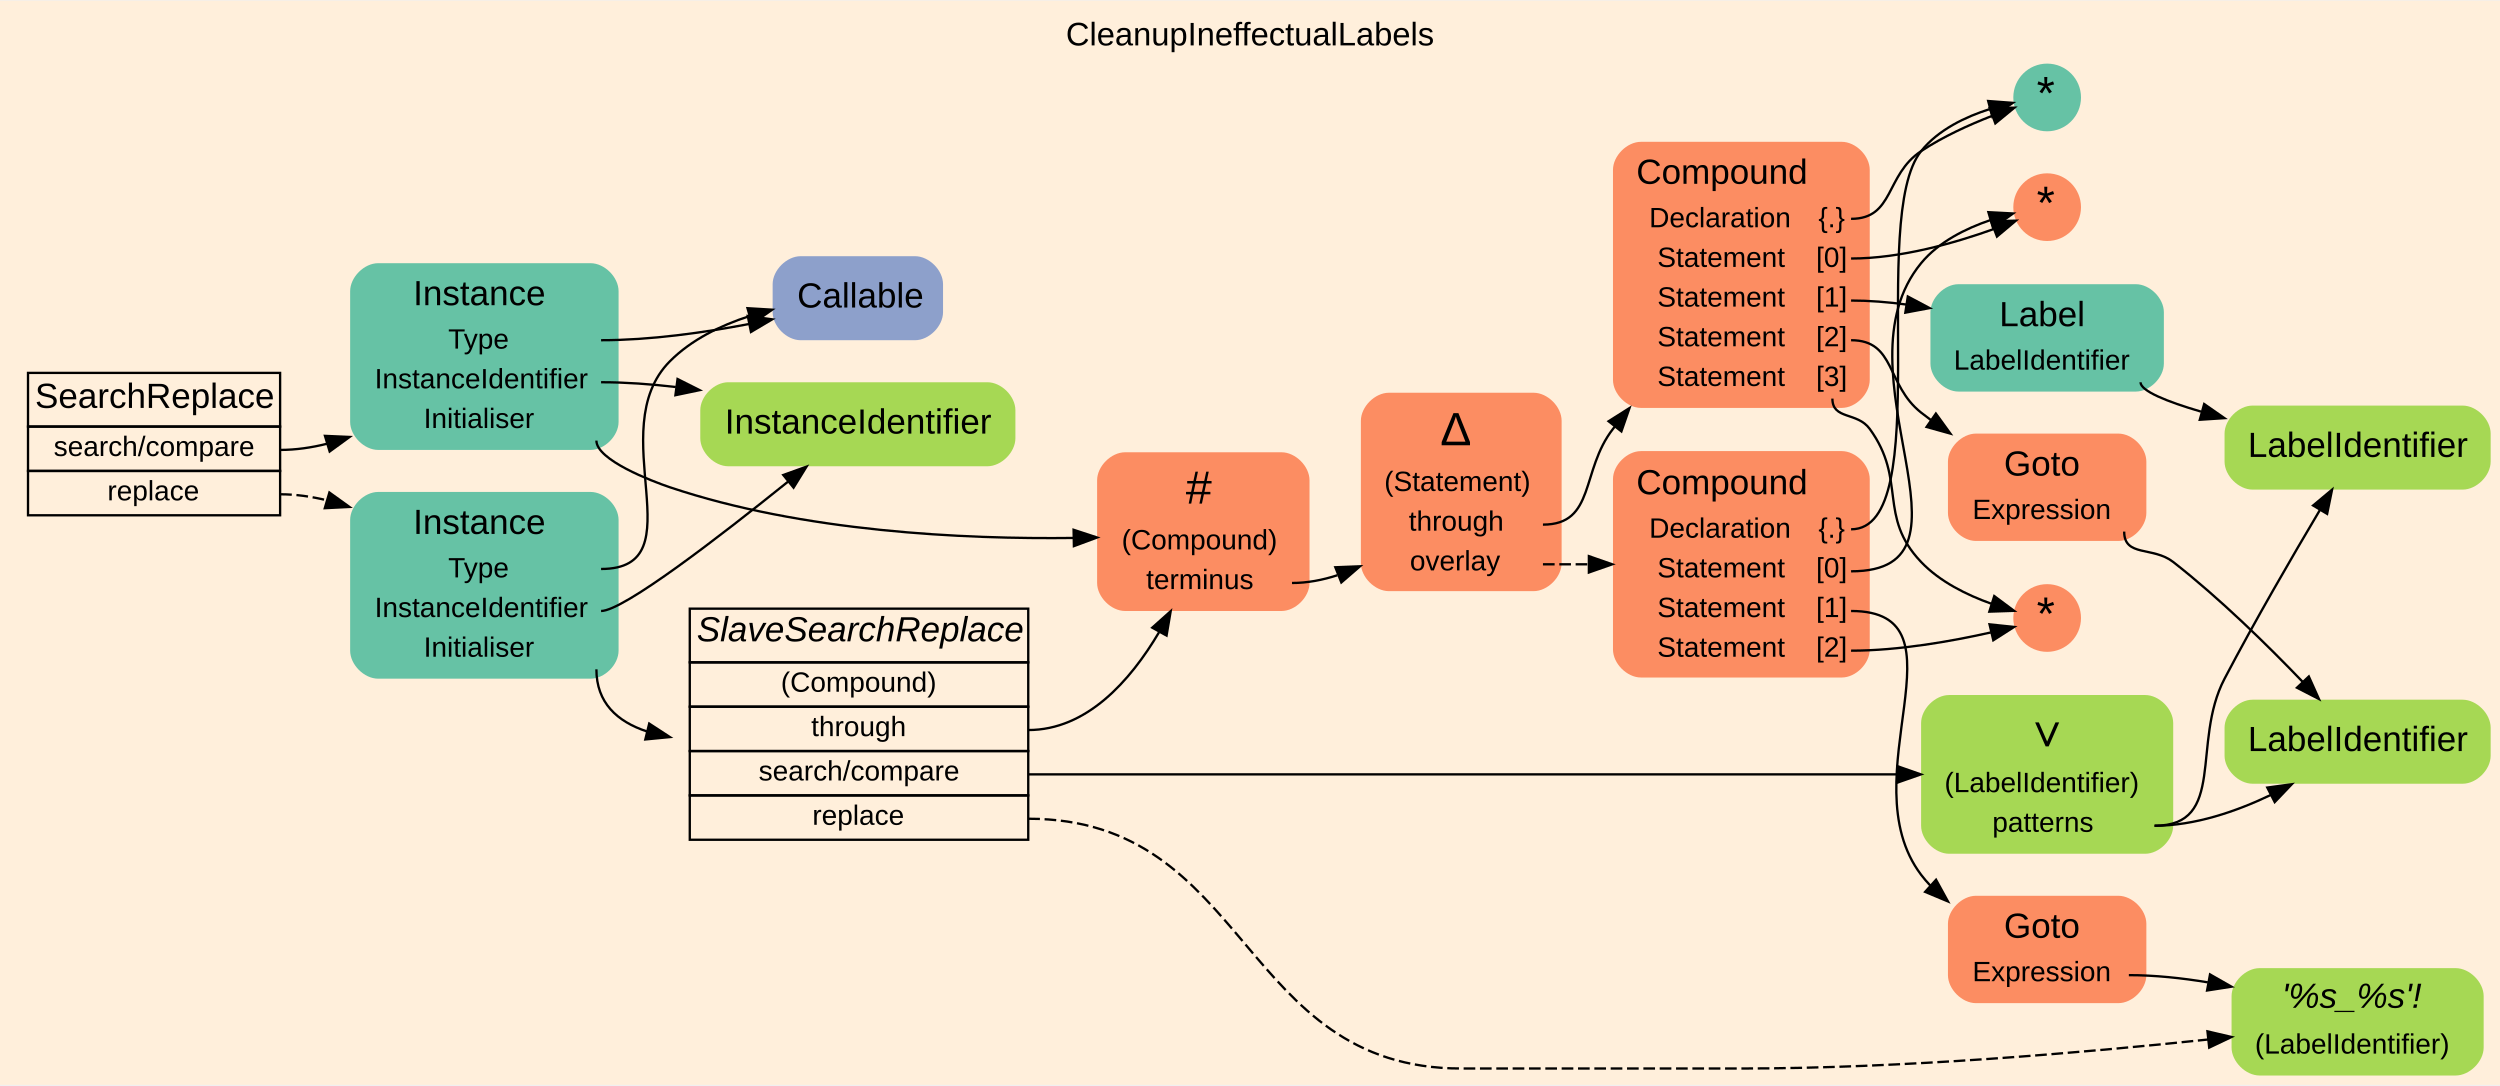
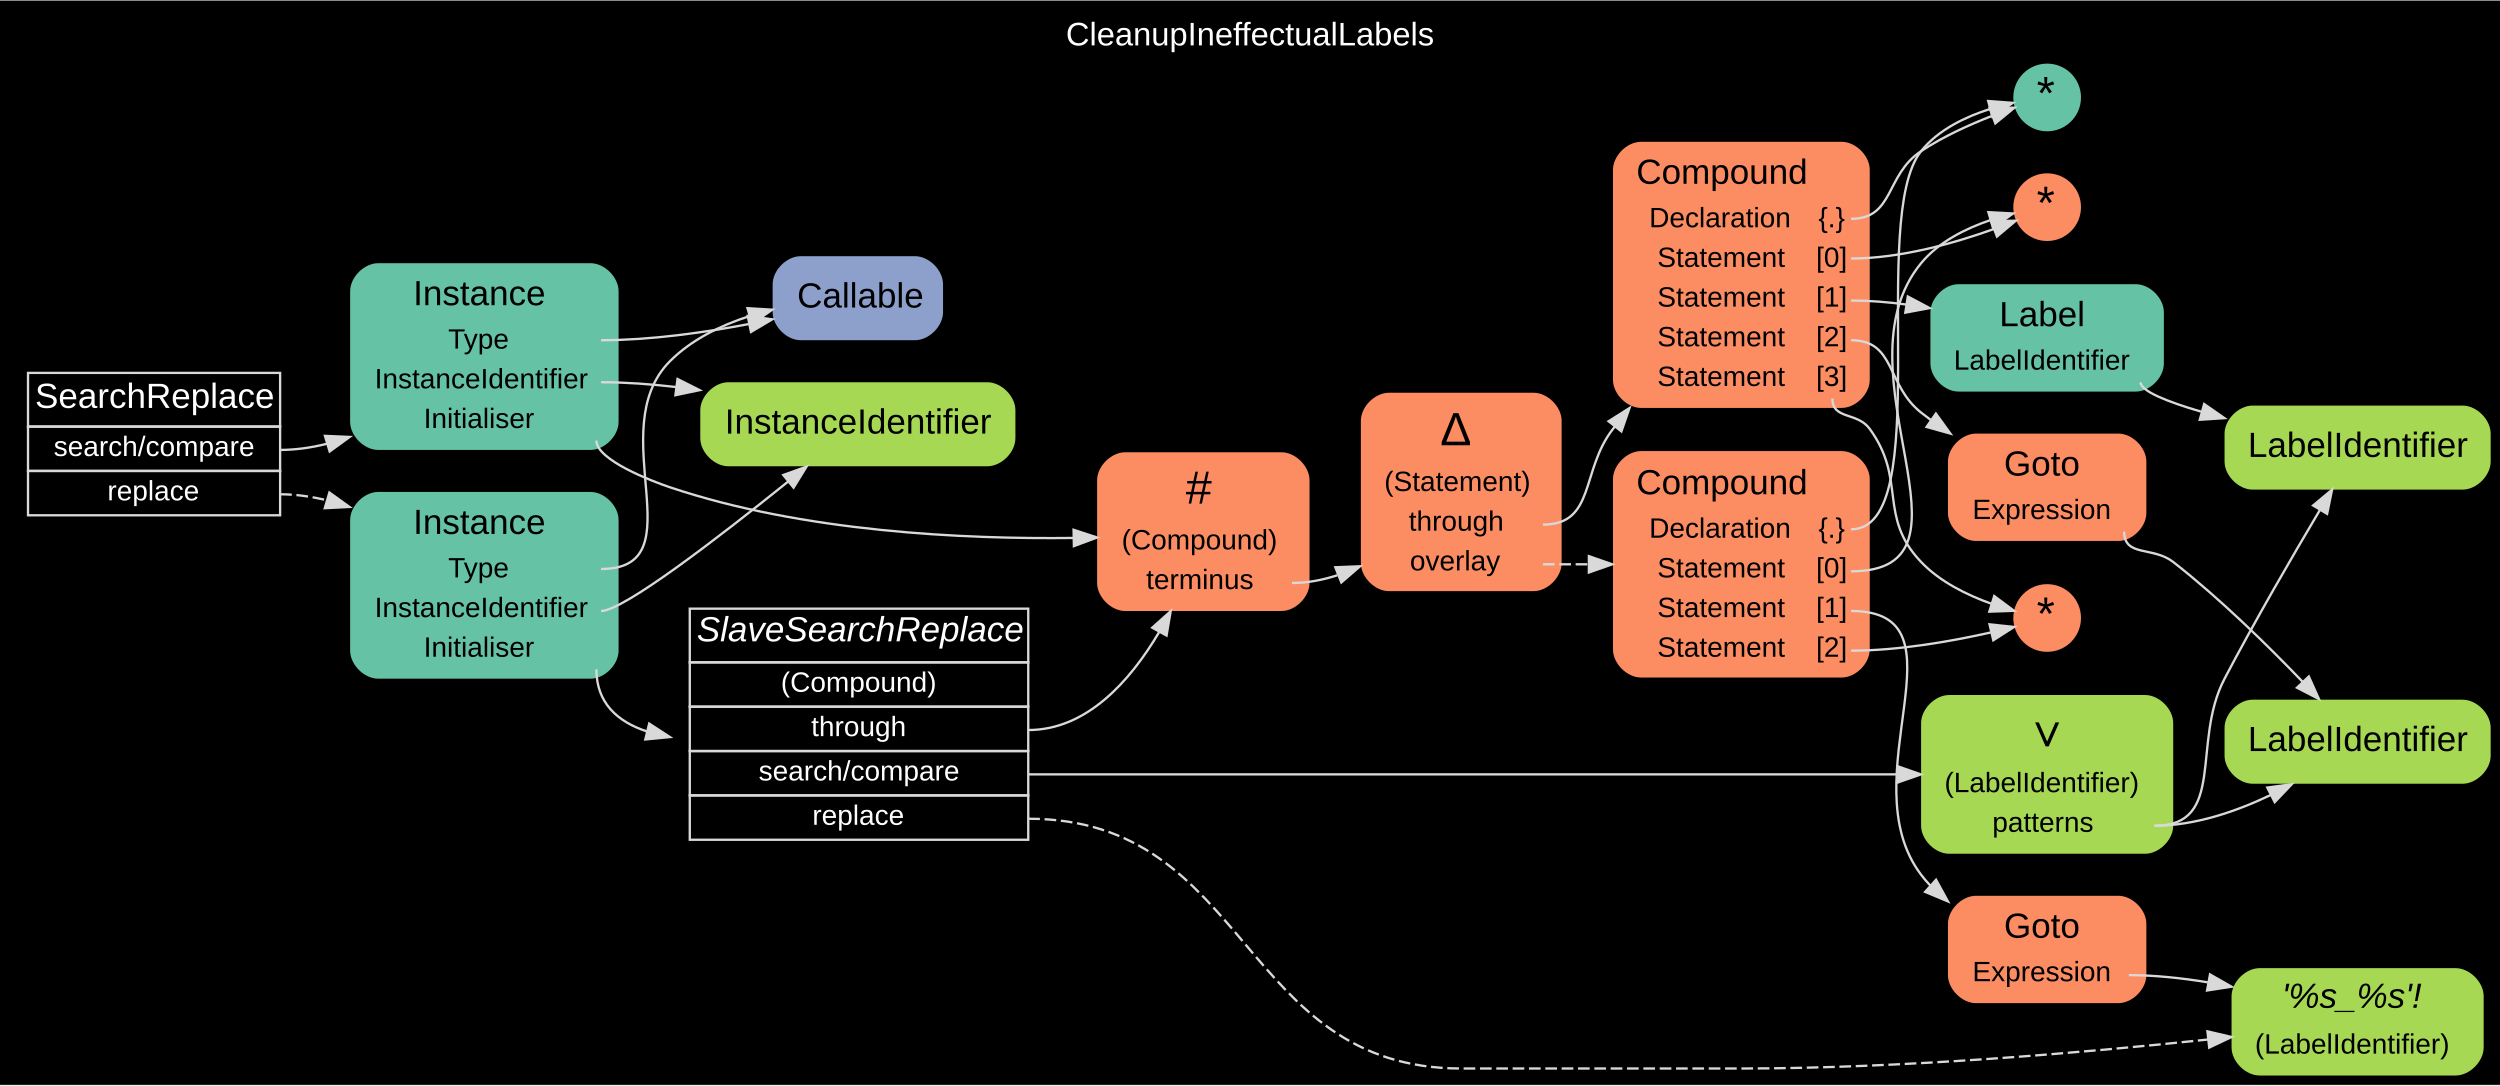
<svg xmlns="http://www.w3.org/2000/svg" width="1071pt" height="465pt" viewBox="0.00 0.00 1071.00 464.50">
  <g id="graph0" class="graph" transform="scale(1 1) rotate(0) translate(4 460.5)">
-     <polygon fill="#ffefdb" stroke="transparent" points="-4,4 -4,-460.5 1067,-460.5 1067,4 -4,4" />
-     <text text-anchor="middle" x="531.5" y="-441.3" font-family="Arial" font-size="14.00" fill="#000000">CleanupIneffectualLabels</text>
+     <polygon fill="#000000" stroke="transparent" points="-4,4 -4,-460.5 1067,-460.5 1067,4 -4,4" />
+     <text text-anchor="middle" x="531.5" y="-441.3" font-family="Arial" font-size="14.00" fill="#ffffff">CleanupIneffectualLabels</text>
    <g id="node1" class="node">
-       <polygon fill="#ffefdb" stroke="transparent" points="124,-305.5 0,-305.5 0,-236.5 124,-236.5 124,-305.5" />
-       <polygon fill="none" stroke="#000000" points="8,-278 8,-301 116,-301 116,-278 8,-278" />
-       <text text-anchor="start" x="11" y="-286" font-family="Arial" font-size="15.00" fill="#000000">SearchReplace</text>
-       <polygon fill="none" stroke="#000000" points="8,-259 8,-278 116,-278 116,-259 8,-259" />
-       <text text-anchor="start" x="19" y="-265.4" font-family="Arial" font-size="12.00" fill="#000000">search/compare</text>
-       <polygon fill="none" stroke="#000000" points="8,-240 8,-259 116,-259 116,-240 8,-240" />
-       <text text-anchor="start" x="42" y="-246.4" font-family="Arial" font-size="12.00" fill="#000000">replace</text>
+       <polygon fill="#000000" stroke="transparent" points="124,-305.5 0,-305.5 0,-236.5 124,-236.5 124,-305.5" />
+       <polygon fill="none" stroke="#d9d9d9" points="8,-278 8,-301 116,-301 116,-278 8,-278" />
+       <text text-anchor="start" x="11" y="-286" font-family="Arial" font-size="15.00" fill="#ffffff">SearchReplace</text>
+       <polygon fill="none" stroke="#d9d9d9" points="8,-259 8,-278 116,-278 116,-259 8,-259" />
+       <text text-anchor="start" x="19" y="-265.4" font-family="Arial" font-size="12.00" fill="#ffffff">search/compare</text>
+       <polygon fill="none" stroke="#d9d9d9" points="8,-240 8,-259 116,-259 116,-240 8,-240" />
+       <text text-anchor="start" x="42" y="-246.4" font-family="Arial" font-size="12.00" fill="#ffffff">replace</text>
    </g>
    <g id="node2" class="node">
      <path fill="#66c2a5" stroke="transparent" d="M249,-348C249,-348 158,-348 158,-348 152,-348 146,-342 146,-336 146,-336 146,-280 146,-280 146,-274 152,-268 158,-268 158,-268 249,-268 249,-268 255,-268 261,-274 261,-280 261,-280 261,-336 261,-336 261,-342 255,-348 249,-348" />
      <text text-anchor="start" x="173" y="-330" font-family="Arial" font-size="15.00" fill="#000000">Instance</text>
      <text text-anchor="start" x="188" y="-311.4" font-family="Arial" font-size="12.00" fill="#000000">Type</text>
      <text text-anchor="start" x="156.5" y="-294.4" font-family="Arial" font-size="12.00" fill="#000000">InstanceIdentifier</text>
      <text text-anchor="start" x="177.5" y="-277.4" font-family="Arial" font-size="12.00" fill="#000000">Initialiser</text>
    </g>
    <g id="edge1" class="edge">
-       <path fill="none" stroke="#000000" d="M116,-268C122.733,-268 129.516,-268.992 136.165,-270.663" />
-       <polygon fill="#000000" stroke="#000000" points="135.206,-274.03 145.79,-273.562 137.224,-267.327 135.206,-274.03" />
+       <path fill="none" stroke="#d9d9d9" d="M116,-268C122.733,-268 129.516,-268.992 136.165,-270.663" />
+       <polygon fill="#d9d9d9" stroke="#d9d9d9" points="135.206,-274.03 145.79,-273.562 137.224,-267.327 135.206,-274.03" />
    </g>
    <g id="node18" class="node">
      <path fill="#66c2a5" stroke="transparent" d="M249,-250C249,-250 158,-250 158,-250 152,-250 146,-244 146,-238 146,-238 146,-182 146,-182 146,-176 152,-170 158,-170 158,-170 249,-170 249,-170 255,-170 261,-176 261,-182 261,-182 261,-238 261,-238 261,-244 255,-250 249,-250" />
      <text text-anchor="start" x="173" y="-232" font-family="Arial" font-size="15.00" fill="#000000">Instance</text>
      <text text-anchor="start" x="188" y="-213.4" font-family="Arial" font-size="12.00" fill="#000000">Type</text>
      <text text-anchor="start" x="156.5" y="-196.4" font-family="Arial" font-size="12.00" fill="#000000">InstanceIdentifier</text>
      <text text-anchor="start" x="177.5" y="-179.4" font-family="Arial" font-size="12.00" fill="#000000">Initialiser</text>
    </g>
    <g id="edge2" class="edge">
-       <path fill="none" stroke="#000000" stroke-dasharray="5,2" d="M116,-249C122.705,-249 129.467,-248.033 136.104,-246.403" />
-       <polygon fill="#000000" stroke="#000000" points="137.108,-249.756 145.715,-243.577 135.134,-243.041 137.108,-249.756" />
+       <path fill="none" stroke="#d9d9d9" stroke-dasharray="5,2" d="M116,-249C122.705,-249 129.467,-248.033 136.104,-246.403" />
+       <polygon fill="#d9d9d9" stroke="#d9d9d9" points="137.108,-249.756 145.715,-243.577 135.134,-243.041 137.108,-249.756" />
    </g>
    <g id="node3" class="node">
      <path fill="#8da0cb" stroke="transparent" d="M388,-351C388,-351 339,-351 339,-351 333,-351 327,-345 327,-339 327,-339 327,-327 327,-327 327,-321 333,-315 339,-315 339,-315 388,-315 388,-315 394,-315 400,-321 400,-327 400,-327 400,-339 400,-339 400,-345 394,-351 388,-351" />
      <text text-anchor="start" x="337.5" y="-329" font-family="Arial" font-size="15.00" fill="#000000">Callable</text>
    </g>
    <g id="edge3" class="edge">
-       <path fill="none" stroke="#000000" d="M253.5,-315C274.51,-315 297.485,-318.238 316.979,-321.967" />
-       <polygon fill="#000000" stroke="#000000" points="316.333,-325.407 326.827,-323.947 317.714,-318.544 316.333,-325.407" />
+       <path fill="none" stroke="#d9d9d9" d="M253.5,-315C274.51,-315 297.485,-318.238 316.979,-321.967" />
+       <polygon fill="#d9d9d9" stroke="#d9d9d9" points="316.333,-325.407 326.827,-323.947 317.714,-318.544 316.333,-325.407" />
    </g>
    <g id="node4" class="node">
      <path fill="#a6d854" stroke="transparent" d="M419,-297C419,-297 308,-297 308,-297 302,-297 296,-291 296,-285 296,-285 296,-273 296,-273 296,-267 302,-261 308,-261 308,-261 419,-261 419,-261 425,-261 431,-267 431,-273 431,-273 431,-285 431,-285 431,-291 425,-297 419,-297" />
      <text text-anchor="start" x="306.5" y="-275" font-family="Arial" font-size="15.00" fill="#000000">InstanceIdentifier</text>
    </g>
    <g id="edge4" class="edge">
-       <path fill="none" stroke="#000000" d="M253.5,-297C263.912,-297 274.806,-296.205 285.52,-294.949" />
-       <polygon fill="#000000" stroke="#000000" points="286.254,-298.383 295.716,-293.614 285.346,-291.442 286.254,-298.383" />
+       <path fill="none" stroke="#d9d9d9" d="M253.5,-297C263.912,-297 274.806,-296.205 285.52,-294.949" />
+       <polygon fill="#d9d9d9" stroke="#d9d9d9" points="286.254,-298.383 295.716,-293.614 285.346,-291.442 286.254,-298.383" />
    </g>
    <g id="node5" class="node">
      <path fill="#fc8d62" stroke="transparent" d="M545,-267C545,-267 478,-267 478,-267 472,-267 466,-261 466,-255 466,-255 466,-211 466,-211 466,-205 472,-199 478,-199 478,-199 545,-199 545,-199 551,-199 557,-205 557,-211 557,-211 557,-255 557,-255 557,-261 551,-267 545,-267" />
      <text text-anchor="start" x="504" y="-245" font-family="Arial" font-size="20.00" fill="#000000">#</text>
      <text text-anchor="start" x="476.5" y="-225.4" font-family="Arial" font-size="12.00" fill="#000000">(Compound)</text>
      <text text-anchor="start" x="487" y="-208.4" font-family="Arial" font-size="12.00" fill="#000000">terminus</text>
    </g>
    <g id="edge5" class="edge">
-       <path fill="none" stroke="#000000" d="M251.5,-272C251.5,-263.708 275.14,-254.642 283,-252 339.771,-232.913 408.741,-229.699 455.959,-230.293" />
-       <polygon fill="#000000" stroke="#000000" points="455.925,-233.793 465.988,-230.481 456.056,-226.794 455.925,-233.793" />
+       <path fill="none" stroke="#d9d9d9" d="M251.5,-272C251.5,-263.708 275.14,-254.642 283,-252 339.771,-232.913 408.741,-229.699 455.959,-230.293" />
+       <polygon fill="#d9d9d9" stroke="#d9d9d9" points="455.925,-233.793 465.988,-230.481 456.056,-226.794 455.925,-233.793" />
    </g>
    <g id="node6" class="node">
      <path fill="#fc8d62" stroke="transparent" d="M653,-292.5C653,-292.5 591,-292.5 591,-292.5 585,-292.5 579,-286.5 579,-280.5 579,-280.5 579,-219.5 579,-219.5 579,-213.5 585,-207.5 591,-207.5 591,-207.5 653,-207.5 653,-207.5 659,-207.5 665,-213.5 665,-219.5 665,-219.5 665,-280.5 665,-280.5 665,-286.5 659,-292.5 653,-292.5" />
      <text text-anchor="start" x="613" y="-270" font-family="Arial" font-size="20.00" fill="#000000">Δ</text>
      <text text-anchor="start" x="589" y="-250.4" font-family="Arial" font-size="12.00" fill="#000000">(Statement)</text>
      <text text-anchor="start" x="599.5" y="-233.4" font-family="Arial" font-size="12.00" fill="#000000">through</text>
      <text text-anchor="start" x="600" y="-216.4" font-family="Arial" font-size="12.00" fill="#000000">overlay</text>
    </g>
    <g id="edge6" class="edge">
-       <path fill="none" stroke="#000000" d="M549.5,-211C556.066,-211 562.609,-212.256 568.928,-214.317" />
-       <polygon fill="#000000" stroke="#000000" points="568.055,-217.735 578.642,-218.153 570.627,-211.225 568.055,-217.735" />
+       <path fill="none" stroke="#d9d9d9" d="M549.5,-211C556.066,-211 562.609,-212.256 568.928,-214.317" />
+       <polygon fill="#d9d9d9" stroke="#d9d9d9" points="568.055,-217.735 578.642,-218.153 570.627,-211.225 568.055,-217.735" />
    </g>
    <g id="node7" class="node">
      <path fill="#fc8d62" stroke="transparent" d="M785,-400C785,-400 699,-400 699,-400 693,-400 687,-394 687,-388 687,-388 687,-298 687,-298 687,-292 693,-286 699,-286 699,-286 785,-286 785,-286 791,-286 797,-292 797,-298 797,-298 797,-388 797,-388 797,-394 791,-400 785,-400" />
      <text text-anchor="start" x="697" y="-382" font-family="Arial" font-size="15.00" fill="#000000">Compound</text>
      <text text-anchor="start" x="702.5" y="-363.4" font-family="Arial" font-size="12.00" fill="#000000">Declaration</text>
      <text text-anchor="start" x="775" y="-363.4" font-family="Arial" font-size="12.00" fill="#000000">{.}</text>
      <text text-anchor="start" x="706" y="-346.4" font-family="Arial" font-size="12.00" fill="#000000">Statement</text>
      <text text-anchor="start" x="774" y="-346.4" font-family="Arial" font-size="12.00" fill="#000000">[0]</text>
      <text text-anchor="start" x="706" y="-329.4" font-family="Arial" font-size="12.00" fill="#000000">Statement</text>
      <text text-anchor="start" x="774" y="-329.4" font-family="Arial" font-size="12.00" fill="#000000">[1]</text>
      <text text-anchor="start" x="706" y="-312.4" font-family="Arial" font-size="12.00" fill="#000000">Statement</text>
      <text text-anchor="start" x="774" y="-312.4" font-family="Arial" font-size="12.00" fill="#000000">[2]</text>
      <text text-anchor="start" x="706" y="-295.4" font-family="Arial" font-size="12.00" fill="#000000">Statement</text>
      <text text-anchor="start" x="774" y="-295.4" font-family="Arial" font-size="12.00" fill="#000000">[3]</text>
    </g>
    <g id="edge7" class="edge">
-       <path fill="none" stroke="#000000" d="M657,-236C679.579,-236 673.099,-259.207 687,-277 687.287,-277.367 687.575,-277.736 687.864,-278.104" />
-       <polygon fill="#000000" stroke="#000000" points="685.124,-280.281 694.079,-285.943 690.609,-275.932 685.124,-280.281" />
+       <path fill="none" stroke="#d9d9d9" d="M657,-236C679.579,-236 673.099,-259.207 687,-277 687.287,-277.367 687.575,-277.736 687.864,-278.104" />
+       <polygon fill="#d9d9d9" stroke="#d9d9d9" points="685.124,-280.281 694.079,-285.943 690.609,-275.932 685.124,-280.281" />
    </g>
    <g id="node15" class="node">
      <path fill="#fc8d62" stroke="transparent" d="M785,-267.5C785,-267.5 699,-267.5 699,-267.5 693,-267.5 687,-261.5 687,-255.5 687,-255.5 687,-182.5 687,-182.5 687,-176.5 693,-170.5 699,-170.5 699,-170.5 785,-170.5 785,-170.5 791,-170.5 797,-176.5 797,-182.5 797,-182.5 797,-255.5 797,-255.5 797,-261.5 791,-267.5 785,-267.5" />
      <text text-anchor="start" x="697" y="-249" font-family="Arial" font-size="15.00" fill="#000000">Compound</text>
      <text text-anchor="start" x="702.5" y="-230.4" font-family="Arial" font-size="12.00" fill="#000000">Declaration</text>
      <text text-anchor="start" x="775" y="-230.4" font-family="Arial" font-size="12.00" fill="#000000">{.}</text>
      <text text-anchor="start" x="706" y="-213.4" font-family="Arial" font-size="12.00" fill="#000000">Statement</text>
      <text text-anchor="start" x="774" y="-213.4" font-family="Arial" font-size="12.00" fill="#000000">[0]</text>
      <text text-anchor="start" x="706" y="-196.4" font-family="Arial" font-size="12.00" fill="#000000">Statement</text>
      <text text-anchor="start" x="774" y="-196.4" font-family="Arial" font-size="12.00" fill="#000000">[1]</text>
      <text text-anchor="start" x="706" y="-179.4" font-family="Arial" font-size="12.00" fill="#000000">Statement</text>
      <text text-anchor="start" x="774" y="-179.4" font-family="Arial" font-size="12.00" fill="#000000">[2]</text>
    </g>
    <g id="edge8" class="edge">
-       <path fill="none" stroke="#000000" stroke-dasharray="5,2" d="M657,-219C663.295,-219 669.852,-219 676.409,-219" />
-       <polygon fill="#000000" stroke="#000000" points="676.675,-222.5 686.675,-219 676.675,-215.5 676.675,-222.5" />
+       <path fill="none" stroke="#d9d9d9" stroke-dasharray="5,2" d="M657,-219C663.295,-219 669.852,-219 676.409,-219" />
+       <polygon fill="#d9d9d9" stroke="#d9d9d9" points="676.675,-222.5 686.675,-219 676.675,-215.5 676.675,-222.5" />
    </g>
    <g id="node8" class="node">
      <ellipse fill="#66c2a5" stroke="#000000" stroke-width="0" cx="873" cy="-419" rx="14.5" ry="14.5" />
      <text text-anchor="start" x="868.5" y="-414" font-family="Arial" font-size="20.00" fill="#000000">*</text>
    </g>
    <g id="edge9" class="edge">
-       <path fill="none" stroke="#000000" d="M789,-367C807.545,-367 803.545,-385.751 819,-396 828.328,-402.186 839.593,-407.298 849.416,-411.118" />
-       <polygon fill="#000000" stroke="#000000" points="848.394,-414.472 858.987,-414.624 850.801,-407.898 848.394,-414.472" />
+       <path fill="none" stroke="#d9d9d9" d="M789,-367C807.545,-367 803.545,-385.751 819,-396 828.328,-402.186 839.593,-407.298 849.416,-411.118" />
+       <polygon fill="#d9d9d9" stroke="#d9d9d9" points="848.394,-414.472 858.987,-414.624 850.801,-407.898 848.394,-414.472" />
    </g>
    <g id="node9" class="node">
      <ellipse fill="#fc8d62" stroke="#000000" stroke-width="0" cx="873" cy="-372" rx="14.5" ry="14.5" />
      <text text-anchor="start" x="868.5" y="-367" font-family="Arial" font-size="20.00" fill="#000000">*</text>
    </g>
    <g id="edge10" class="edge">
-       <path fill="none" stroke="#000000" d="M789,-350C810.223,-350 833.507,-356.653 850.167,-362.642" />
-       <polygon fill="#000000" stroke="#000000" points="849.015,-365.949 859.607,-366.22 851.496,-359.403 849.015,-365.949" />
+       <path fill="none" stroke="#d9d9d9" d="M789,-350C810.223,-350 833.507,-356.653 850.167,-362.642" />
+       <polygon fill="#d9d9d9" stroke="#d9d9d9" points="849.015,-365.949 859.607,-366.22 851.496,-359.403 849.015,-365.949" />
    </g>
    <g id="node10" class="node">
      <path fill="#66c2a5" stroke="transparent" d="M911,-339C911,-339 835,-339 835,-339 829,-339 823,-333 823,-327 823,-327 823,-305 823,-305 823,-299 829,-293 835,-293 835,-293 911,-293 911,-293 917,-293 923,-299 923,-305 923,-305 923,-327 923,-327 923,-333 917,-339 911,-339" />
      <text text-anchor="start" x="852.5" y="-321" font-family="Arial" font-size="15.00" fill="#000000">Label</text>
      <text text-anchor="start" x="833" y="-302.4" font-family="Arial" font-size="12.00" fill="#000000">LabelIdentifier</text>
    </g>
    <g id="edge11" class="edge">
-       <path fill="none" stroke="#000000" d="M789,-332C796.724,-332 804.779,-331.339 812.71,-330.286" />
-       <polygon fill="#000000" stroke="#000000" points="813.302,-333.736 822.656,-328.762 812.241,-326.817 813.302,-333.736" />
+       <path fill="none" stroke="#d9d9d9" d="M789,-332C796.724,-332 804.779,-331.339 812.71,-330.286" />
+       <polygon fill="#d9d9d9" stroke="#d9d9d9" points="813.302,-333.736 822.656,-328.762 812.241,-326.817 813.302,-333.736" />
    </g>
    <g id="node12" class="node">
      <path fill="#fc8d62" stroke="transparent" d="M903.5,-275C903.5,-275 842.5,-275 842.5,-275 836.5,-275 830.5,-269 830.5,-263 830.5,-263 830.5,-241 830.5,-241 830.5,-235 836.5,-229 842.5,-229 842.5,-229 903.5,-229 903.5,-229 909.5,-229 915.5,-235 915.5,-241 915.5,-241 915.5,-263 915.5,-263 915.5,-269 909.5,-275 903.5,-275" />
      <text text-anchor="start" x="854.5" y="-257" font-family="Arial" font-size="15.00" fill="#000000">Goto</text>
      <text text-anchor="start" x="841" y="-238.4" font-family="Arial" font-size="12.00" fill="#000000">Expression</text>
    </g>
    <g id="edge12" class="edge">
-       <path fill="none" stroke="#000000" d="M789,-315C808.173,-315 803.952,-295.882 819,-284 820.352,-282.932 821.744,-281.874 823.164,-280.829" />
-       <polygon fill="#000000" stroke="#000000" points="825.334,-283.583 831.546,-275 821.338,-277.836 825.334,-283.583" />
+       <path fill="none" stroke="#d9d9d9" d="M789,-315C808.173,-315 803.952,-295.882 819,-284 820.352,-282.932 821.744,-281.874 823.164,-280.829" />
+       <polygon fill="#d9d9d9" stroke="#d9d9d9" points="825.334,-283.583 831.546,-275 821.338,-277.836 825.334,-283.583" />
    </g>
    <g id="node14" class="node">
      <ellipse fill="#fc8d62" stroke="#000000" stroke-width="0" cx="873" cy="-196" rx="14.5" ry="14.5" />
      <text text-anchor="start" x="868.5" y="-191" font-family="Arial" font-size="20.00" fill="#000000">*</text>
    </g>
    <g id="edge13" class="edge">
-       <path fill="none" stroke="#000000" d="M781,-290C781,-280.837 791.614,-284.412 797,-277 812.963,-255.033 800.283,-239.674 819,-220 827.061,-211.526 838.651,-205.84 849.029,-202.139" />
-       <polygon fill="#000000" stroke="#000000" points="850.33,-205.4 858.826,-199.071 848.237,-198.72 850.33,-205.4" />
+       <path fill="none" stroke="#d9d9d9" d="M781,-290C781,-280.837 791.614,-284.412 797,-277 812.963,-255.033 800.283,-239.674 819,-220 827.061,-211.526 838.651,-205.84 849.029,-202.139" />
+       <polygon fill="#d9d9d9" stroke="#d9d9d9" points="850.33,-205.4 858.826,-199.071 848.237,-198.72 850.33,-205.4" />
    </g>
    <g id="node11" class="node">
      <path fill="#a6d854" stroke="transparent" d="M1051,-287C1051,-287 961,-287 961,-287 955,-287 949,-281 949,-275 949,-275 949,-263 949,-263 949,-257 955,-251 961,-251 961,-251 1051,-251 1051,-251 1057,-251 1063,-257 1063,-263 1063,-263 1063,-275 1063,-275 1063,-281 1057,-287 1051,-287" />
      <text text-anchor="start" x="959" y="-265" font-family="Arial" font-size="15.00" fill="#000000">LabelIdentifier</text>
    </g>
    <g id="edge14" class="edge">
-       <path fill="none" stroke="#000000" d="M913,-297C913,-293.248 924.241,-288.721 938.908,-284.41" />
-       <polygon fill="#000000" stroke="#000000" points="940.258,-287.668 948.956,-281.619 938.384,-280.923 940.258,-287.668" />
+       <path fill="none" stroke="#d9d9d9" d="M913,-297C913,-293.248 924.241,-288.721 938.908,-284.41" />
+       <polygon fill="#d9d9d9" stroke="#d9d9d9" points="940.258,-287.668 948.956,-281.619 938.384,-280.923 940.258,-287.668" />
    </g>
    <g id="node13" class="node">
      <path fill="#a6d854" stroke="transparent" d="M1051,-161C1051,-161 961,-161 961,-161 955,-161 949,-155 949,-149 949,-149 949,-137 949,-137 949,-131 955,-125 961,-125 961,-125 1051,-125 1051,-125 1057,-125 1063,-131 1063,-137 1063,-137 1063,-149 1063,-149 1063,-155 1057,-161 1051,-161" />
      <text text-anchor="start" x="959" y="-139" font-family="Arial" font-size="15.00" fill="#000000">LabelIdentifier</text>
    </g>
    <g id="edge15" class="edge">
-       <path fill="none" stroke="#000000" d="M906,-233C906,-222.023 918.351,-226.76 927,-220 946.97,-204.391 967.406,-184.341 982.488,-168.615" />
-       <polygon fill="#000000" stroke="#000000" points="985.1,-170.947 989.437,-161.28 980.019,-166.133 985.1,-170.947" />
+       <path fill="none" stroke="#d9d9d9" d="M906,-233C906,-222.023 918.351,-226.76 927,-220 946.97,-204.391 967.406,-184.341 982.488,-168.615" />
+       <polygon fill="#d9d9d9" stroke="#d9d9d9" points="985.1,-170.947 989.437,-161.28 980.019,-166.133 985.1,-170.947" />
    </g>
    <g id="edge16" class="edge">
-       <path fill="none" stroke="#000000" d="M789,-234C825.612,-234 796.108,-367.428 819,-396 826.339,-405.16 838.006,-410.733 848.621,-414.093" />
-       <polygon fill="#000000" stroke="#000000" points="847.735,-417.479 858.3,-416.681 849.543,-410.717 847.735,-417.479" />
+       <path fill="none" stroke="#d9d9d9" d="M789,-234C825.612,-234 796.108,-367.428 819,-396 826.339,-405.16 838.006,-410.733 848.621,-414.093" />
+       <polygon fill="#d9d9d9" stroke="#d9d9d9" points="847.735,-417.479 858.3,-416.681 849.543,-410.717 847.735,-417.479" />
    </g>
    <g id="edge17" class="edge">
-       <path fill="none" stroke="#000000" d="M789,-216C849.163,-216 780.796,-301.524 819,-348 826.504,-357.129 838.188,-362.902 848.771,-366.49" />
-       <polygon fill="#000000" stroke="#000000" points="847.828,-369.861 858.408,-369.3 849.787,-363.141 847.828,-369.861" />
+       <path fill="none" stroke="#d9d9d9" d="M789,-216C849.163,-216 780.796,-301.524 819,-348 826.504,-357.129 838.188,-362.902 848.771,-366.49" />
+       <polygon fill="#d9d9d9" stroke="#d9d9d9" points="847.828,-369.861 858.408,-369.3 849.787,-363.141 847.828,-369.861" />
    </g>
    <g id="edge19" class="edge">
-       <path fill="none" stroke="#000000" d="M789,-182C809.375,-182 832.156,-186.057 848.848,-189.803" />
-       <polygon fill="#000000" stroke="#000000" points="848.314,-193.274 858.851,-192.174 849.928,-186.462 848.314,-193.274" />
+       <path fill="none" stroke="#d9d9d9" d="M789,-182C809.375,-182 832.156,-186.057 848.848,-189.803" />
+       <polygon fill="#d9d9d9" stroke="#d9d9d9" points="848.314,-193.274 858.851,-192.174 849.928,-186.462 848.314,-193.274" />
    </g>
    <g id="node16" class="node">
      <path fill="#fc8d62" stroke="transparent" d="M903.5,-77C903.5,-77 842.5,-77 842.5,-77 836.5,-77 830.5,-71 830.5,-65 830.5,-65 830.5,-43 830.5,-43 830.5,-37 836.5,-31 842.5,-31 842.5,-31 903.5,-31 903.5,-31 909.5,-31 915.5,-37 915.5,-43 915.5,-43 915.5,-65 915.5,-65 915.5,-71 909.5,-77 903.5,-77" />
      <text text-anchor="start" x="854.5" y="-59" font-family="Arial" font-size="15.00" fill="#000000">Goto</text>
      <text text-anchor="start" x="841" y="-40.4" font-family="Arial" font-size="12.00" fill="#000000">Expression</text>
    </g>
    <g id="edge18" class="edge">
-       <path fill="none" stroke="#000000" d="M789,-199C840.962,-199 787.65,-127.439 819,-86 820.208,-84.403 821.521,-82.871 822.917,-81.401" />
-       <polygon fill="#000000" stroke="#000000" points="825.406,-83.871 830.497,-74.579 820.723,-78.668 825.406,-83.871" />
+       <path fill="none" stroke="#d9d9d9" d="M789,-199C840.962,-199 787.65,-127.439 819,-86 820.208,-84.403 821.521,-82.871 822.917,-81.401" />
+       <polygon fill="#d9d9d9" stroke="#d9d9d9" points="825.406,-83.871 830.497,-74.579 820.723,-78.668 825.406,-83.871" />
    </g>
    <g id="node17" class="node">
      <path fill="#a6d854" stroke="transparent" d="M1048,-46C1048,-46 964,-46 964,-46 958,-46 952,-40 952,-34 952,-34 952,-12 952,-12 952,-6 958,0 964,0 964,0 1048,0 1048,0 1054,0 1060,-6 1060,-12 1060,-12 1060,-34 1060,-34 1060,-40 1054,-46 1048,-46" />
      <text text-anchor="start" x="973.5" y="-29" font-family="Arial" font-style="italic" font-size="15.00" fill="#000000">'%s_%s'!</text>
      <text text-anchor="start" x="962" y="-9.4" font-family="Arial" font-size="12.00" fill="#000000">(LabelIdentifier)</text>
    </g>
    <g id="edge20" class="edge">
-       <path fill="none" stroke="#000000" d="M908,-43C919.035,-43 930.63,-41.768 941.827,-39.915" />
-       <polygon fill="#000000" stroke="#000000" points="942.765,-43.301 951.971,-38.056 941.504,-36.416 942.765,-43.301" />
+       <path fill="none" stroke="#d9d9d9" d="M908,-43C919.035,-43 930.63,-41.768 941.827,-39.915" />
+       <polygon fill="#d9d9d9" stroke="#d9d9d9" points="942.765,-43.301 951.971,-38.056 941.504,-36.416 942.765,-43.301" />
    </g>
    <g id="edge21" class="edge">
-       <path fill="none" stroke="#000000" d="M253.5,-217C295.172,-217 253.586,-276.481 283,-306 292.195,-315.228 304.635,-321.302 316.984,-325.301" />
-       <polygon fill="#000000" stroke="#000000" points="316.229,-328.724 326.804,-328.083 318.137,-321.99 316.229,-328.724" />
+       <path fill="none" stroke="#d9d9d9" d="M253.5,-217C295.172,-217 253.586,-276.481 283,-306 292.195,-315.228 304.635,-321.302 316.984,-325.301" />
+       <polygon fill="#d9d9d9" stroke="#d9d9d9" points="316.229,-328.724 326.804,-328.083 318.137,-321.99 316.229,-328.724" />
    </g>
    <g id="edge22" class="edge">
-       <path fill="none" stroke="#000000" d="M253.5,-199C263.051,-199 304.465,-230.953 333.653,-254.471" />
-       <polygon fill="#000000" stroke="#000000" points="331.551,-257.272 341.524,-260.847 335.957,-251.833 331.551,-257.272" />
+       <path fill="none" stroke="#d9d9d9" d="M253.5,-199C263.051,-199 304.465,-230.953 333.653,-254.471" />
+       <polygon fill="#d9d9d9" stroke="#d9d9d9" points="331.551,-257.272 341.524,-260.847 335.957,-251.833 331.551,-257.272" />
    </g>
    <g id="node19" class="node">
-       <polygon fill="#ffefdb" stroke="transparent" points="444,-204.5 283,-204.5 283,-97.5 444,-97.5 444,-204.5" />
-       <polygon fill="none" stroke="#000000" points="291.5,-177 291.5,-200 436.5,-200 436.5,-177 291.5,-177" />
-       <text text-anchor="start" x="294.5" y="-186" font-family="Arial" font-style="italic" font-size="15.00" fill="#000000">SlaveSearchReplace</text>
-       <polygon fill="none" stroke="#000000" points="291.5,-158 291.5,-177 436.5,-177 436.5,-158 291.5,-158" />
-       <text text-anchor="start" x="330.5" y="-164.4" font-family="Arial" font-size="12.00" fill="#000000">(Compound)</text>
-       <polygon fill="none" stroke="#000000" points="291.5,-139 291.5,-158 436.5,-158 436.5,-139 291.5,-139" />
-       <text text-anchor="start" x="343.5" y="-145.4" font-family="Arial" font-size="12.00" fill="#000000">through</text>
-       <polygon fill="none" stroke="#000000" points="291.5,-120 291.5,-139 436.5,-139 436.5,-120 291.5,-120" />
-       <text text-anchor="start" x="321" y="-126.4" font-family="Arial" font-size="12.00" fill="#000000">search/compare</text>
-       <polygon fill="none" stroke="#000000" points="291.5,-101 291.5,-120 436.5,-120 436.5,-101 291.5,-101" />
-       <text text-anchor="start" x="344" y="-107.4" font-family="Arial" font-size="12.00" fill="#000000">replace</text>
+       <polygon fill="#000000" stroke="transparent" points="444,-204.5 283,-204.5 283,-97.5 444,-97.5 444,-204.5" />
+       <polygon fill="none" stroke="#d9d9d9" points="291.5,-177 291.5,-200 436.5,-200 436.5,-177 291.5,-177" />
+       <text text-anchor="start" x="294.5" y="-186" font-family="Arial" font-style="italic" font-size="15.00" fill="#ffffff">SlaveSearchReplace</text>
+       <polygon fill="none" stroke="#d9d9d9" points="291.5,-158 291.5,-177 436.5,-177 436.5,-158 291.5,-158" />
+       <text text-anchor="start" x="330.5" y="-164.4" font-family="Arial" font-size="12.00" fill="#ffffff">(Compound)</text>
+       <polygon fill="none" stroke="#d9d9d9" points="291.5,-139 291.5,-158 436.5,-158 436.5,-139 291.5,-139" />
+       <text text-anchor="start" x="343.5" y="-145.4" font-family="Arial" font-size="12.00" fill="#ffffff">through</text>
+       <polygon fill="none" stroke="#d9d9d9" points="291.5,-120 291.5,-139 436.5,-139 436.5,-120 291.5,-120" />
+       <text text-anchor="start" x="321" y="-126.4" font-family="Arial" font-size="12.00" fill="#ffffff">search/compare</text>
+       <polygon fill="none" stroke="#d9d9d9" points="291.5,-101 291.5,-120 436.5,-120 436.5,-101 291.5,-101" />
+       <text text-anchor="start" x="344" y="-107.4" font-family="Arial" font-size="12.00" fill="#ffffff">replace</text>
    </g>
    <g id="edge23" class="edge">
-       <path fill="none" stroke="#000000" d="M251.5,-174C251.5,-159.704 260.364,-151.631 273.105,-147.412" />
-       <polygon fill="#000000" stroke="#000000" points="274.118,-150.767 282.996,-144.987 272.45,-143.969 274.118,-150.767" />
+       <path fill="none" stroke="#d9d9d9" d="M251.5,-174C251.5,-159.704 260.364,-151.631 273.105,-147.412" />
+       <polygon fill="#d9d9d9" stroke="#d9d9d9" points="274.118,-150.767 282.996,-144.987 272.45,-143.969 274.118,-150.767" />
    </g>
    <g id="edge24" class="edge">
-       <path fill="none" stroke="#000000" d="M436.5,-148C461.469,-148 480.111,-168.878 492.563,-189.94" />
-       <polygon fill="#000000" stroke="#000000" points="489.623,-191.856 497.522,-198.917 495.75,-188.471 489.623,-191.856" />
+       <path fill="none" stroke="#d9d9d9" d="M436.5,-148C461.469,-148 480.111,-168.878 492.563,-189.94" />
+       <polygon fill="#d9d9d9" stroke="#d9d9d9" points="489.623,-191.856 497.522,-198.917 495.75,-188.471 489.623,-191.856" />
    </g>
    <g id="edge26" class="edge">
-       <path fill="none" stroke="#000000" stroke-dasharray="5,2" d="M436.5,-110C531.677,-110 526.823,-3 622,-3 622,-3 622,-3 742,-3 810.443,-3 888.582,-9.766 941.983,-15.428" />
-       <polygon fill="#000000" stroke="#000000" points="941.673,-18.915 951.99,-16.507 942.423,-11.955 941.673,-18.915" />
+       <path fill="none" stroke="#d9d9d9" stroke-dasharray="5,2" d="M436.5,-110C531.677,-110 526.823,-3 622,-3 622,-3 622,-3 742,-3 810.443,-3 888.582,-9.766 941.983,-15.428" />
+       <polygon fill="#d9d9d9" stroke="#d9d9d9" points="941.673,-18.915 951.99,-16.507 942.423,-11.955 941.673,-18.915" />
    </g>
    <g id="node20" class="node">
      <path fill="#a6d854" stroke="transparent" d="M915,-163C915,-163 831,-163 831,-163 825,-163 819,-157 819,-151 819,-151 819,-107 819,-107 819,-101 825,-95 831,-95 831,-95 915,-95 915,-95 921,-95 927,-101 927,-107 927,-107 927,-151 927,-151 927,-157 921,-163 915,-163" />
      <text text-anchor="start" x="863" y="-141" font-family="Arial" font-size="20.00" fill="#000000">∨</text>
      <text text-anchor="start" x="829" y="-121.4" font-family="Arial" font-size="12.00" fill="#000000">(LabelIdentifier)</text>
      <text text-anchor="start" x="849.5" y="-104.4" font-family="Arial" font-size="12.00" fill="#000000">patterns</text>
    </g>
    <g id="edge25" class="edge">
-       <path fill="none" stroke="#000000" d="M436.5,-129C568.852,-129 723.778,-129 808.875,-129" />
-       <polygon fill="#000000" stroke="#000000" points="808.901,-132.5 818.901,-129 808.901,-125.5 808.901,-132.5" />
+       <path fill="none" stroke="#d9d9d9" d="M436.5,-129C568.852,-129 723.778,-129 808.875,-129" />
+       <polygon fill="#d9d9d9" stroke="#d9d9d9" points="808.901,-132.5 818.901,-129 808.901,-125.5 808.901,-132.5" />
    </g>
    <g id="edge27" class="edge">
-       <path fill="none" stroke="#000000" d="M919,-107C950.013,-107 934.585,-142.541 949,-170 962.051,-194.861 978.1,-222.504 989.84,-242.247" />
-       <polygon fill="#000000" stroke="#000000" points="986.93,-244.201 995.064,-250.99 992.939,-240.611 986.93,-244.201" />
+       <path fill="none" stroke="#d9d9d9" d="M919,-107C950.013,-107 934.585,-142.541 949,-170 962.051,-194.861 978.1,-222.504 989.84,-242.247" />
+       <polygon fill="#d9d9d9" stroke="#d9d9d9" points="986.93,-244.201 995.064,-250.99 992.939,-240.611 986.93,-244.201" />
    </g>
    <g id="edge28" class="edge">
-       <path fill="none" stroke="#000000" d="M919,-107C936.192,-107 953.941,-113.076 968.889,-120.236" />
-       <polygon fill="#000000" stroke="#000000" points="967.307,-123.357 977.804,-124.789 970.491,-117.124 967.307,-123.357" />
+       <path fill="none" stroke="#d9d9d9" d="M919,-107C936.192,-107 953.941,-113.076 968.889,-120.236" />
+       <polygon fill="#d9d9d9" stroke="#d9d9d9" points="967.307,-123.357 977.804,-124.789 970.491,-117.124 967.307,-123.357" />
    </g>
  </g>
</svg>
